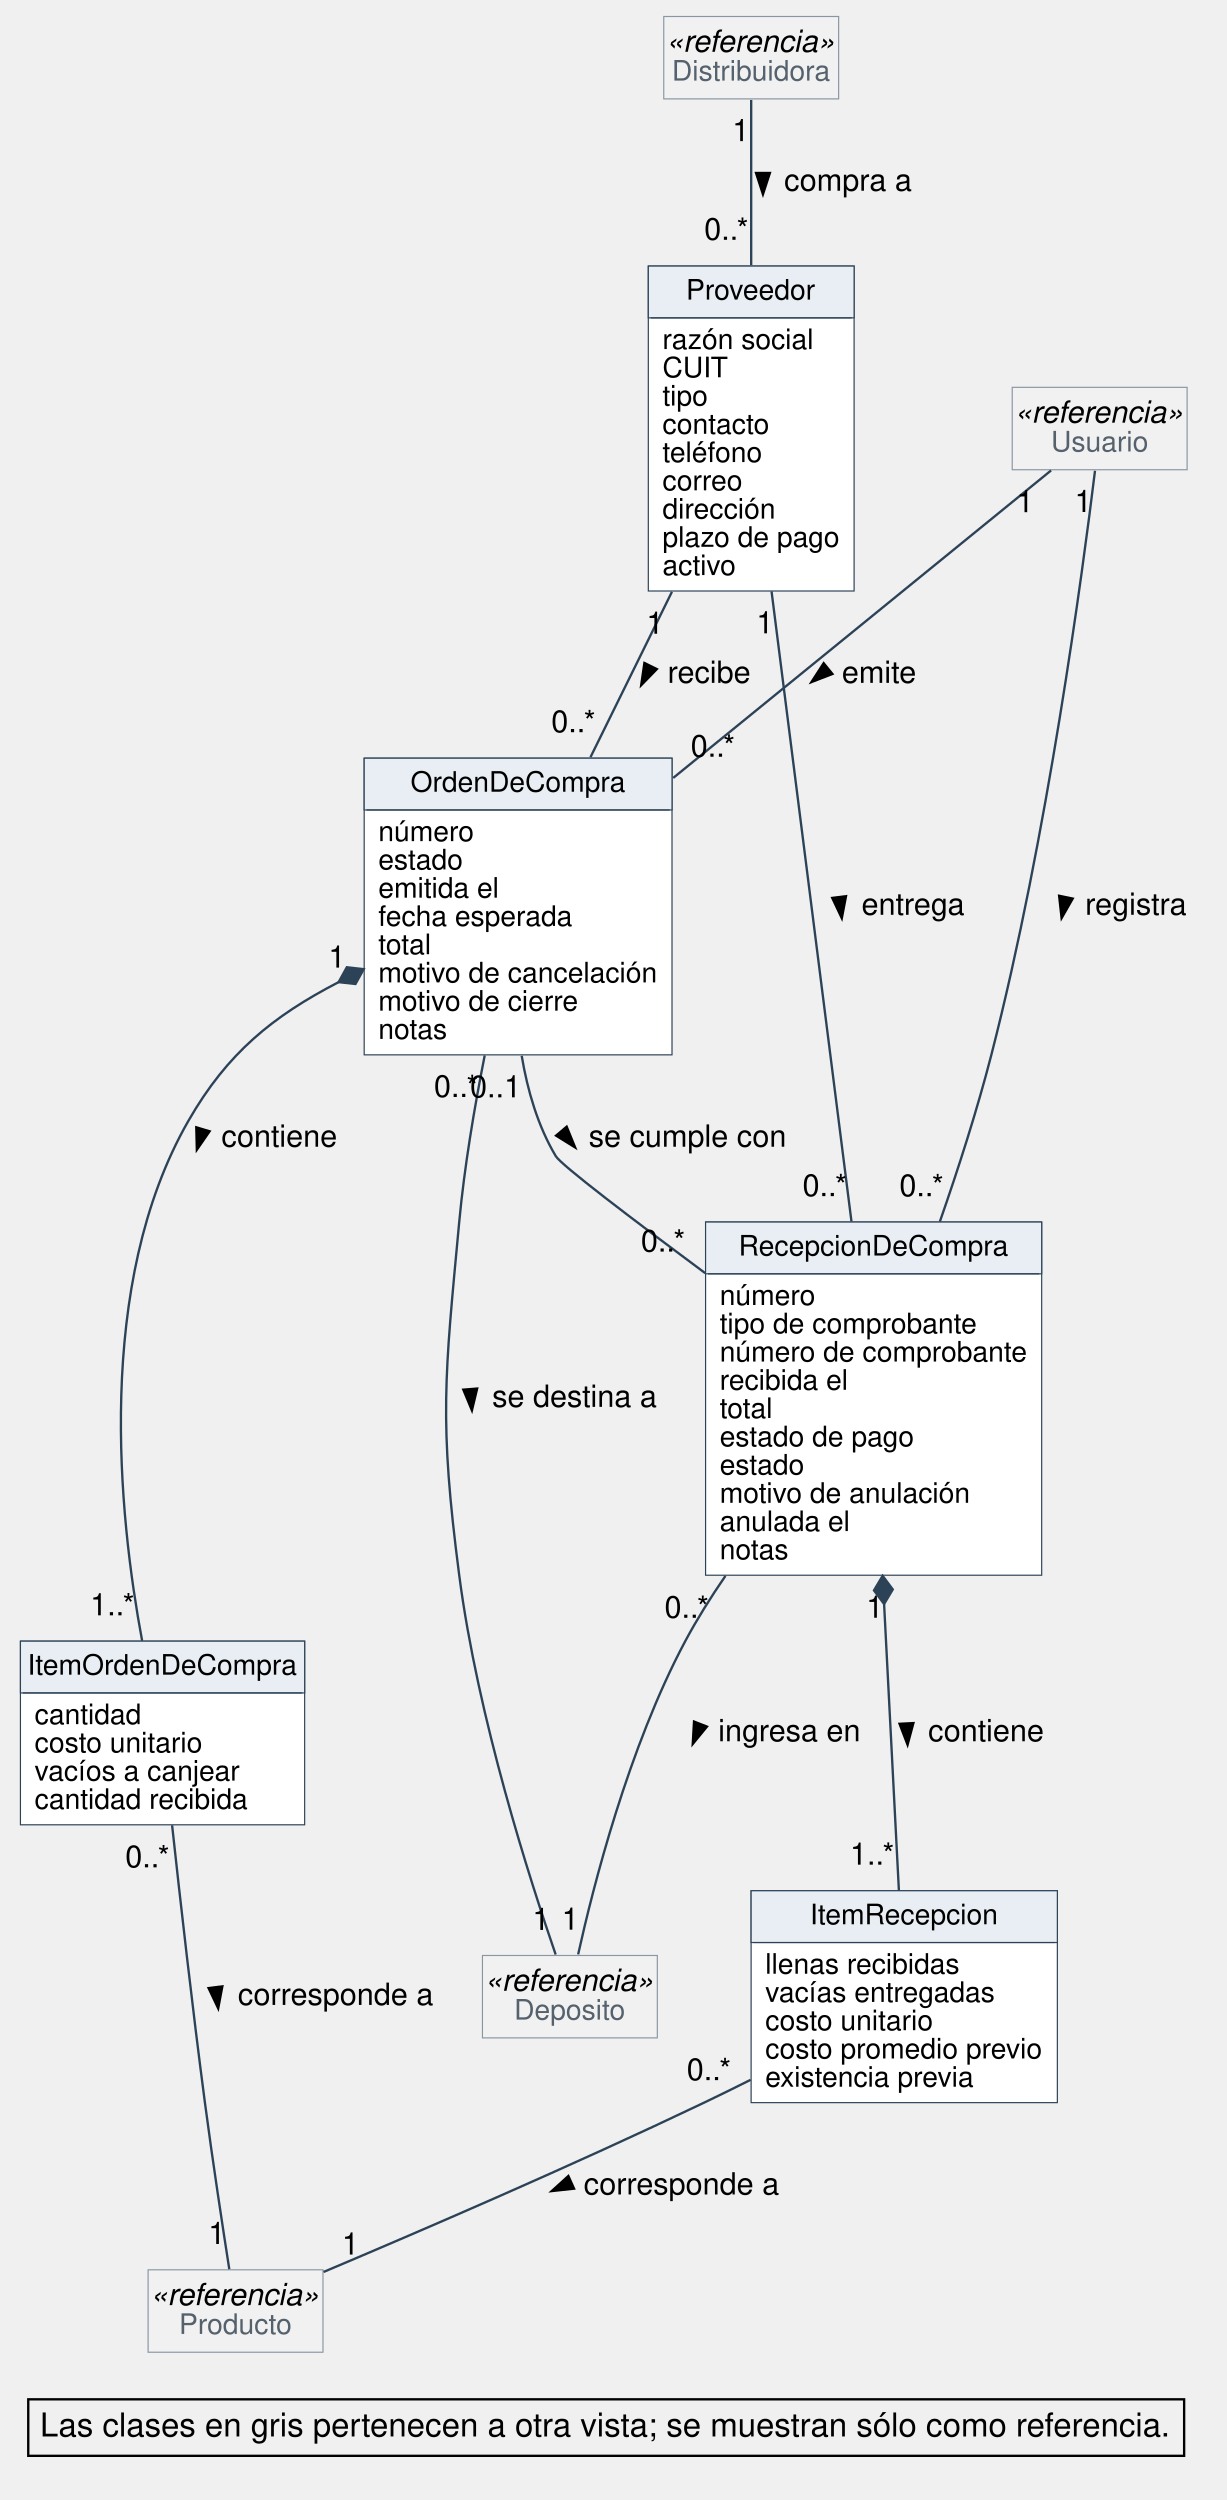
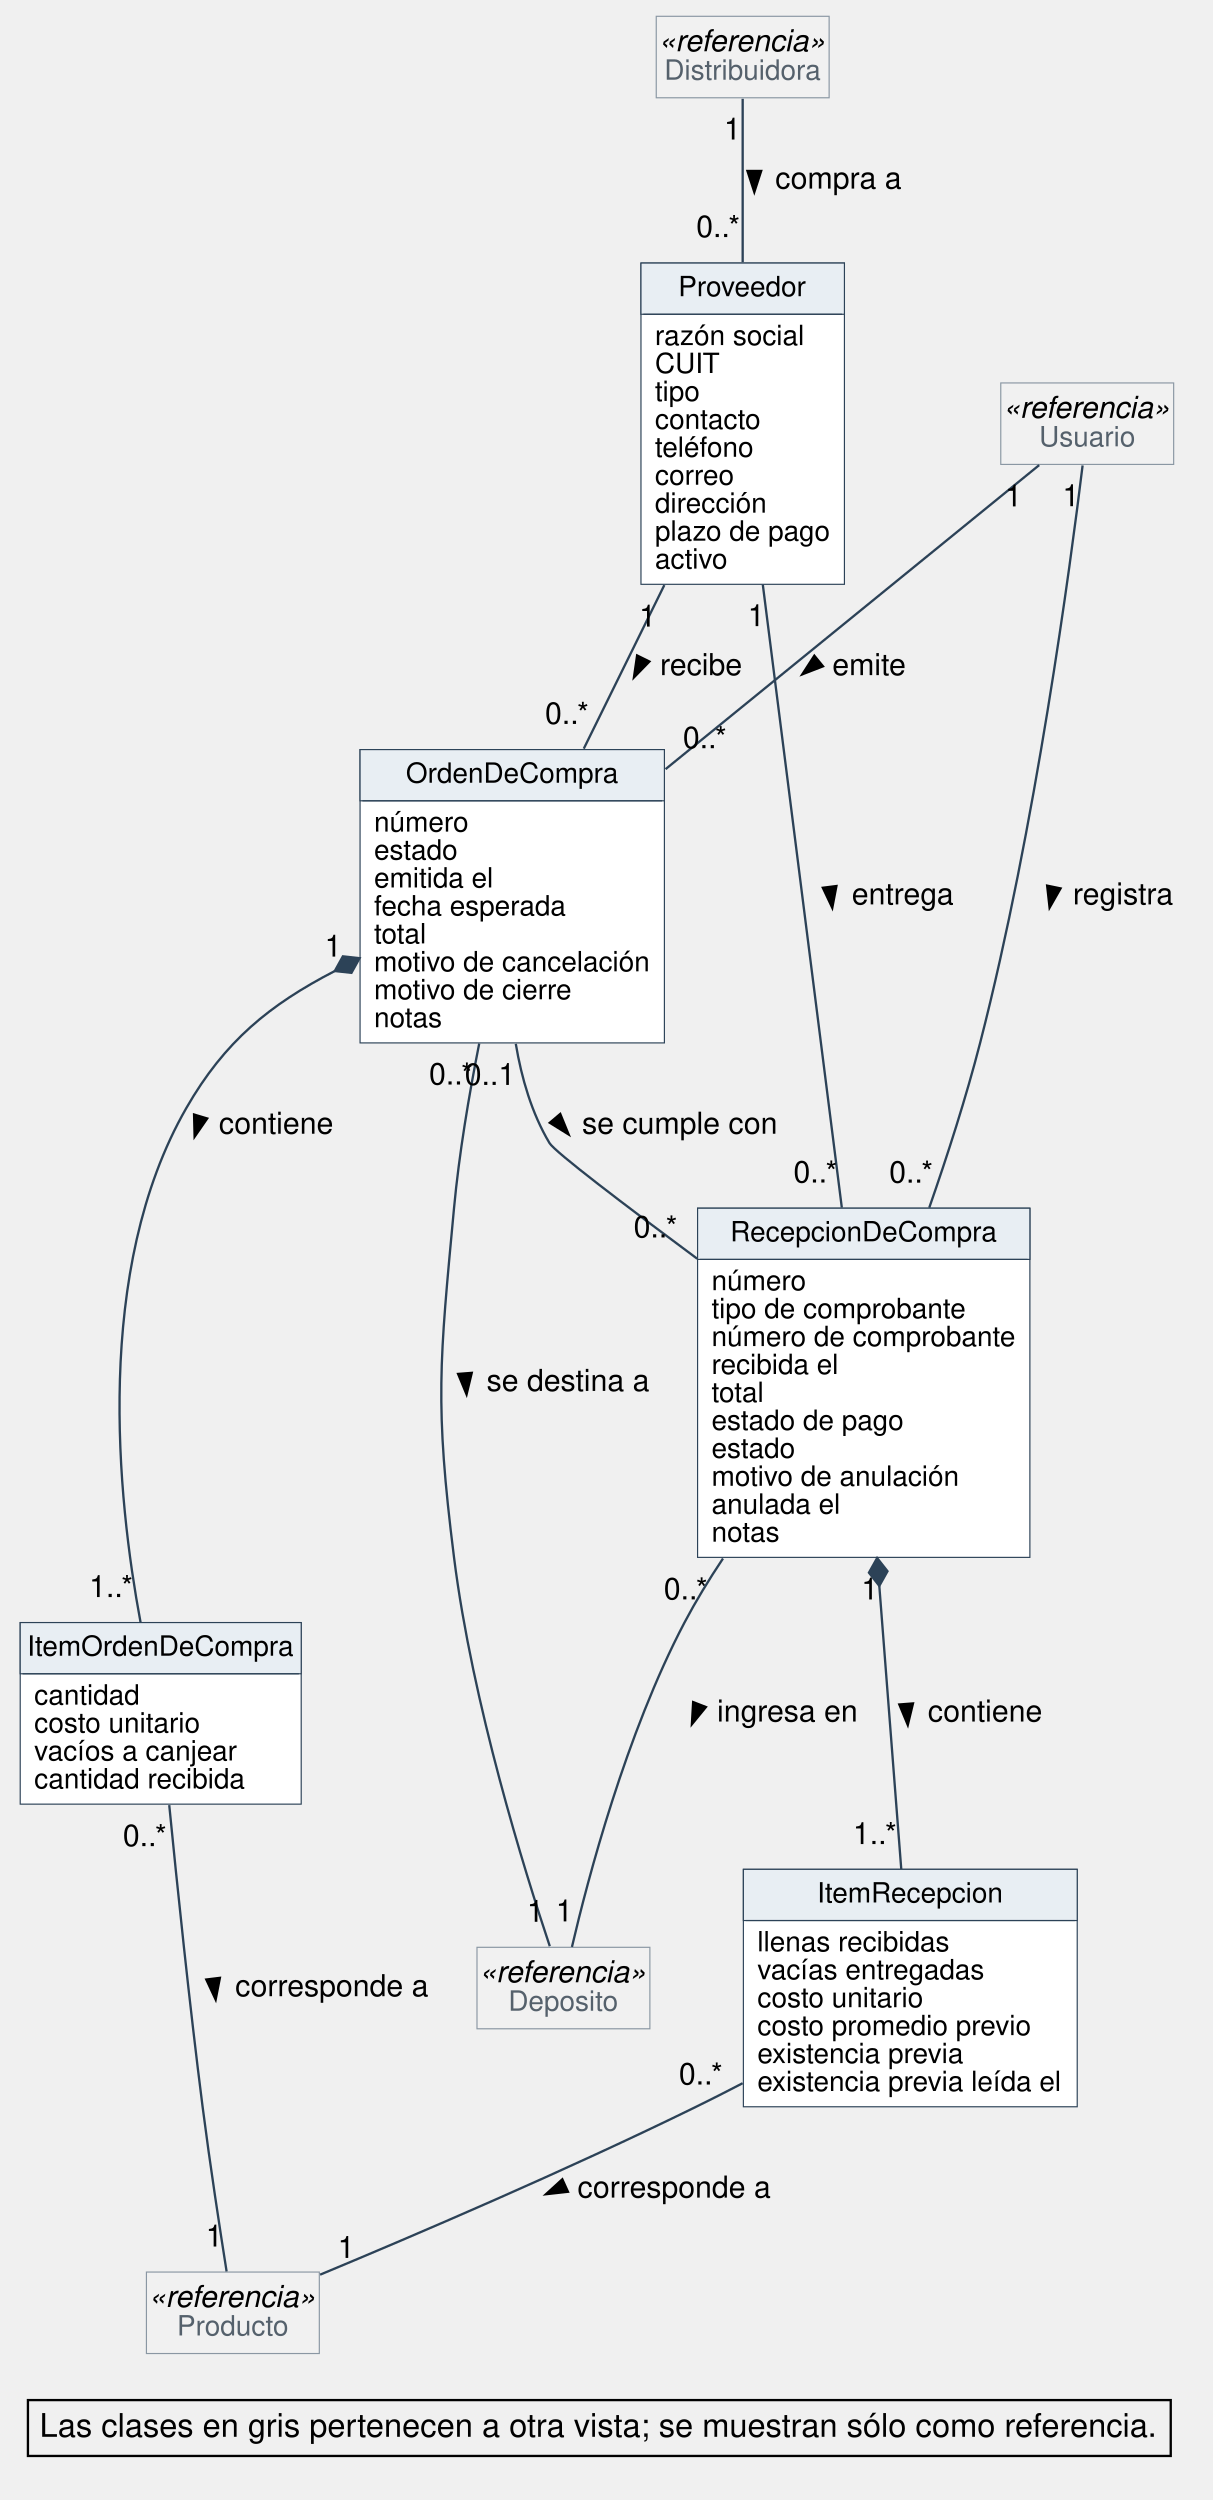
- <svg xmlns="http://www.w3.org/2000/svg" version="1.1" data-diagram-type="CLASS" style="width:814px;height:1659px;background:#FFFFFF;" width="814.063px" height="1659.375px" viewBox="0 0 814 1659" zoomAndPan="magnify" preserveAspectRatio="none" contentStyleType="text/css">
+ <svg xmlns="http://www.w3.org/2000/svg" version="1.1" data-diagram-type="CLASS" style="width:814px;height:1678px;background:#FFFFFF;" width="814.063px" height="1678.125px" viewBox="0 0 814 1678" zoomAndPan="magnify" preserveAspectRatio="none" contentStyleType="text/css">
  <defs />
  <g font-family="sans-serif" lengthAdjust="spacing">
    <g class="entity" data-qualified-name="Proveedor" id="ent0001" data-source-line="37">
      <rect x="430.219" y="176.563" width="136.56" height="215.625" fill="#FFF" style="stroke:#2C4257;stroke-width:0.781;" />
      <rect x="430.219" y="176.563" width="136.56" height="34.375" fill="#E8EEF3" style="stroke:#2C4257;stroke-width:0.781;" />
      <text x="455.245" y="198.813" fill="#000" font-size="18.75" textLength="86.508" font-family="Helvetica">Proveedor</text>
      <line x1="431.781" y1="210.938" x2="565.216" y2="210.938" style="stroke:#2C4257;stroke-width:0.781;" />
      <text x="439.594" y="231.625" fill="#000" font-size="18.75" textLength="100.049" font-family="Helvetica">razón social</text>
      <text x="439.594" y="250.375" fill="#000" font-size="18.75" textLength="43.744" font-family="Helvetica">CUIT</text>
      <text x="439.594" y="269.125" fill="#000" font-size="18.75" textLength="30.231" font-family="Helvetica">tipo</text>
      <text x="439.594" y="287.875" fill="#000" font-size="18.75" textLength="70.88" font-family="Helvetica">contacto</text>
      <text x="439.594" y="306.625" fill="#000" font-size="18.75" textLength="66.724" font-family="Helvetica">teléfono</text>
      <text x="439.594" y="325.375" fill="#000" font-size="18.75" textLength="53.146" font-family="Helvetica">correo</text>
      <text x="439.594" y="344.125" fill="#000" font-size="18.75" textLength="75.037" font-family="Helvetica">dirección</text>
      <text x="439.594" y="362.875" fill="#000" font-size="18.75" textLength="117.81" font-family="Helvetica">plazo de pago</text>
      <text x="439.594" y="381.625" fill="#000" font-size="18.75" textLength="48.981" font-family="Helvetica">activo</text>
    </g>
    <g class="entity" data-qualified-name="OrdenDeCompra" id="ent0002" data-source-line="48">
      <rect x="241.672" y="503.125" width="204.272" height="196.875" fill="#FFF" style="stroke:#2C4257;stroke-width:0.781;" />
      <rect x="241.672" y="503.125" width="204.272" height="34.375" fill="#E8EEF3" style="stroke:#2C4257;stroke-width:0.781;" />
      <text x="272.424" y="525.375" fill="#000" font-size="18.75" textLength="142.767" font-family="Helvetica">OrdenDeCompra</text>
      <line x1="243.234" y1="537.5" x2="444.382" y2="537.5" style="stroke:#2C4257;stroke-width:0.781;" />
      <text x="251.047" y="558.188" fill="#000" font-size="18.75" textLength="63.574" font-family="Helvetica">número</text>
      <text x="251.047" y="576.938" fill="#000" font-size="18.75" textLength="56.296" font-family="Helvetica">estado</text>
      <text x="251.047" y="595.688" fill="#000" font-size="18.75" textLength="80.246" font-family="Helvetica">emitida el</text>
      <text x="251.047" y="614.438" fill="#000" font-size="18.75" textLength="129.263" font-family="Helvetica">fecha esperada</text>
      <text x="251.047" y="633.188" fill="#000" font-size="18.75" textLength="35.44" font-family="Helvetica">total</text>
      <text x="251.047" y="651.938" fill="#000" font-size="18.75" textLength="185.522" font-family="Helvetica">motivo de cancelación</text>
      <text x="251.047" y="670.688" fill="#000" font-size="18.75" textLength="133.383" font-family="Helvetica">motivo de cierre</text>
      <text x="251.047" y="689.438" fill="#000" font-size="18.75" textLength="45.868" font-family="Helvetica">notas</text>
    </g>
    <g class="entity" data-qualified-name="ItemOrdenDeCompra" id="ent0003" data-source-line="58">
      <rect x="13.563" y="1089.063" width="188.608" height="121.875" fill="#FFF" style="stroke:#2C4257;stroke-width:0.781;" />
      <rect x="13.563" y="1089.063" width="188.608" height="34.375" fill="#E8EEF3" style="stroke:#2C4257;stroke-width:0.781;" />
      <text x="18.25" y="1111.313" fill="#000" font-size="18.75" textLength="179.233" font-family="Helvetica">ItemOrdenDeCompra</text>
      <line x1="15.125" y1="1123.438" x2="200.608" y2="1123.438" style="stroke:#2C4257;stroke-width:0.781;" />
      <text x="22.938" y="1144.125" fill="#000" font-size="18.75" textLength="70.889" font-family="Helvetica">cantidad</text>
      <text x="22.938" y="1162.875" fill="#000" font-size="18.75" textLength="111.52" font-family="Helvetica">costo unitario</text>
      <text x="22.938" y="1181.625" fill="#000" font-size="18.75" textLength="136.533" font-family="Helvetica">vacíos a canjear</text>
      <text x="22.938" y="1200.375" fill="#000" font-size="18.75" textLength="141.76" font-family="Helvetica">cantidad recibida</text>
    </g>
    <g class="entity" data-qualified-name="RecepcionDeCompra" id="ent0004" data-source-line="64">
      <rect x="468.219" y="810.938" width="223.041" height="234.375" fill="#FFF" style="stroke:#2C4257;stroke-width:0.781;" />
      <rect x="468.219" y="810.938" width="223.041" height="34.375" fill="#E8EEF3" style="stroke:#2C4257;stroke-width:0.781;" />
      <text x="490.114" y="833.188" fill="#000" font-size="18.75" textLength="179.251" font-family="Helvetica">RecepcionDeCompra</text>
      <line x1="469.781" y1="845.313" x2="689.697" y2="845.313" style="stroke:#2C4257;stroke-width:0.781;" />
      <text x="477.594" y="866" fill="#000" font-size="18.75" textLength="63.574" font-family="Helvetica">número</text>
      <text x="477.594" y="884.75" fill="#000" font-size="18.75" textLength="170.947" font-family="Helvetica">tipo de comprobante</text>
      <text x="477.594" y="903.5" fill="#000" font-size="18.75" textLength="204.291" font-family="Helvetica">número de comprobante</text>
      <text x="477.594" y="922.25" fill="#000" font-size="18.75" textLength="85.464" font-family="Helvetica">recibida el</text>
      <text x="477.594" y="941" fill="#000" font-size="18.75" textLength="35.44" font-family="Helvetica">total</text>
      <text x="477.594" y="959.75" fill="#000" font-size="18.75" textLength="129.282" font-family="Helvetica">estado de pago</text>
      <text x="477.594" y="978.5" fill="#000" font-size="18.75" textLength="56.296" font-family="Helvetica">estado</text>
      <text x="477.594" y="997.25" fill="#000" font-size="18.75" textLength="166.772" font-family="Helvetica">motivo de anulación</text>
      <text x="477.594" y="1016" fill="#000" font-size="18.75" textLength="86.536" font-family="Helvetica">anulada el</text>
      <text x="477.594" y="1034.75" fill="#000" font-size="18.75" textLength="45.868" font-family="Helvetica">notas</text>
    </g>
    <g class="entity" data-qualified-name="ItemRecepcion" id="ent0005" data-source-line="76">
-       <rect x="498.438" y="1254.688" width="203.22" height="140.625" fill="#FFF" style="stroke:#2C4257;stroke-width:0.781;" />
-       <rect x="498.438" y="1254.688" width="203.22" height="34.375" fill="#E8EEF3" style="stroke:#2C4257;stroke-width:0.781;" />
-       <text x="537.517" y="1276.938" fill="#000" font-size="18.75" textLength="125.061" font-family="Helvetica">ItemRecepcion</text>
-       <line x1="500" y1="1289.063" x2="700.095" y2="1289.063" style="stroke:#2C4257;stroke-width:0.781;" />
-       <text x="507.813" y="1309.75" fill="#000" font-size="18.75" textLength="129.236" font-family="Helvetica">llenas recibidas</text>
-       <text x="507.813" y="1328.5" fill="#000" font-size="18.75" textLength="153.223" font-family="Helvetica">vacías entregadas</text>
-       <text x="507.813" y="1347.25" fill="#000" font-size="18.75" textLength="111.52" font-family="Helvetica">costo unitario</text>
-       <text x="507.813" y="1366" fill="#000" font-size="18.75" textLength="184.47" font-family="Helvetica">costo promedio previo</text>
-       <text x="507.813" y="1384.75" fill="#000" font-size="18.75" textLength="139.655" font-family="Helvetica">existencia previa</text>
+       <rect x="498.953" y="1254.688" width="224.075" height="159.375" fill="#FFF" style="stroke:#2C4257;stroke-width:0.781;" />
+       <rect x="498.953" y="1254.688" width="224.075" height="34.375" fill="#E8EEF3" style="stroke:#2C4257;stroke-width:0.781;" />
+       <text x="548.46" y="1276.938" fill="#000" font-size="18.75" textLength="125.061" font-family="Helvetica">ItemRecepcion</text>
+       <line x1="500.516" y1="1289.063" x2="721.466" y2="1289.063" style="stroke:#2C4257;stroke-width:0.781;" />
+       <text x="508.328" y="1309.75" fill="#000" font-size="18.75" textLength="129.236" font-family="Helvetica">llenas recibidas</text>
+       <text x="508.328" y="1328.5" fill="#000" font-size="18.75" textLength="153.223" font-family="Helvetica">vacías entregadas</text>
+       <text x="508.328" y="1347.25" fill="#000" font-size="18.75" textLength="111.52" font-family="Helvetica">costo unitario</text>
+       <text x="508.328" y="1366" fill="#000" font-size="18.75" textLength="184.47" font-family="Helvetica">costo promedio previo</text>
+       <text x="508.328" y="1384.75" fill="#000" font-size="18.75" textLength="139.655" font-family="Helvetica">existencia previa</text>
+       <text x="508.328" y="1403.5" fill="#000" font-size="18.75" textLength="205.325" font-family="Helvetica">existencia previa leída el</text>
    </g>
-     <g class="entity" data-qualified-name="Deposito" id="ent0006" data-source-line="83">
-       <rect x="320.156" y="1297.656" width="116.044" height="54.688" fill="#F1F1F1" style="stroke:#8A97A3;stroke-width:0.781;" />
-       <text x="321.719" y="1321.11" fill="#000" font-size="20.313" textLength="112.919" font-style="italic" font-family="Helvetica">«referencia»</text>
-       <text x="341.177" y="1340.219" fill="#55616C" font-size="18.75" textLength="74.002" font-family="Helvetica">Deposito</text>
+     <g class="entity" data-qualified-name="Deposito" id="ent0006" data-source-line="84">
+       <rect x="320.156" y="1307.031" width="116.044" height="54.688" fill="#F1F1F1" style="stroke:#8A97A3;stroke-width:0.781;" />
+       <text x="321.719" y="1330.485" fill="#000" font-size="20.313" textLength="112.919" font-style="italic" font-family="Helvetica">«referencia»</text>
+       <text x="341.177" y="1349.594" fill="#55616C" font-size="18.75" textLength="74.002" font-family="Helvetica">Deposito</text>
    </g>
-     <g class="entity" data-qualified-name="Producto" id="ent0007" data-source-line="84">
-       <rect x="98.281" y="1506.25" width="116.044" height="54.688" fill="#F1F1F1" style="stroke:#8A97A3;stroke-width:0.781;" />
-       <text x="99.844" y="1529.704" fill="#000" font-size="20.313" textLength="112.919" font-style="italic" font-family="Helvetica">«referencia»</text>
-       <text x="118.78" y="1548.813" fill="#55616C" font-size="18.75" textLength="75.046" font-family="Helvetica">Producto</text>
+     <g class="entity" data-qualified-name="Producto" id="ent0007" data-source-line="85">
+       <rect x="98.281" y="1525" width="116.044" height="54.688" fill="#F1F1F1" style="stroke:#8A97A3;stroke-width:0.781;" />
+       <text x="99.844" y="1548.454" fill="#000" font-size="20.313" textLength="112.919" font-style="italic" font-family="Helvetica">«referencia»</text>
+       <text x="118.78" y="1567.563" fill="#55616C" font-size="18.75" textLength="75.046" font-family="Helvetica">Producto</text>
    </g>
-     <g class="entity" data-qualified-name="Usuario" id="ent0008" data-source-line="85">
+     <g class="entity" data-qualified-name="Usuario" id="ent0008" data-source-line="86">
      <rect x="671.719" y="257.031" width="116.044" height="54.688" fill="#F1F1F1" style="stroke:#8A97A3;stroke-width:0.781;" />
      <text x="673.281" y="280.485" fill="#000" font-size="20.313" textLength="112.919" font-style="italic" font-family="Helvetica">«referencia»</text>
      <text x="697.436" y="299.594" fill="#55616C" font-size="18.75" textLength="64.609" font-family="Helvetica">Usuario</text>
    </g>
-     <g class="entity" data-qualified-name="Distribuidora" id="ent0009" data-source-line="86">
+     <g class="entity" data-qualified-name="Distribuidora" id="ent0009" data-source-line="87">
      <rect x="440.469" y="10.938" width="116.044" height="54.688" fill="#F1F1F1" style="stroke:#8A97A3;stroke-width:0.781;" />
      <text x="442.031" y="34.391" fill="#000" font-size="20.313" textLength="112.919" font-style="italic" font-family="Helvetica">«referencia»</text>
      <text x="445.866" y="53.5" fill="#55616C" font-size="18.75" textLength="105.249" font-family="Helvetica">Distribuidora</text>
    </g>
-     <g class="link" data-entity-1="ent0009" data-entity-2="ent0001" id="lnk10" data-source-line="89" data-link-type="association">
-       <path d="M498.484,66.313 C498.484,92.875 498.484,135.563 498.484,176.031" style="stroke:#2C4257;stroke-width:1.563;" fill="none" id="Distribuidora-Proveedor" codeLine="89" />
+     <g class="link" data-entity-1="ent0009" data-entity-2="ent0001" id="lnk10" data-source-line="90" data-link-type="association">
+       <path d="M498.484,66.313 C498.484,92.875 498.484,135.563 498.484,176.031" style="stroke:#2C4257;stroke-width:1.563;" fill="none" id="Distribuidora-Proveedor" codeLine="90" />
      <polygon points="506.297,128.906,510.889,114.773,501.705,114.773,506.297,128.906" fill="#000" style="stroke:#000;stroke-width:1.563;stroke-linejoin:miter;stroke-miterlimit:10;" />
      <text x="520.359" y="126.579" fill="#000" font-size="20.313" textLength="84.672" font-family="Helvetica">compra a</text>
      <text x="485.925" y="93.648" fill="#000" font-size="20.313" font-family="Helvetica">1</text>
      <text x="467.306" y="159.139" fill="#000" font-size="20.313" textLength="30.489" font-family="Helvetica">0..*</text>
    </g>
-     <g class="link" data-entity-1="ent0001" data-entity-2="ent0002" id="lnk11" data-source-line="90" data-link-type="association">
-       <path d="M445.906,392.703 C428.391,428.266 408.984,467.672 391.828,502.5" style="stroke:#2C4257;stroke-width:1.563;" fill="none" id="Proveedor-OrdenDeCompra" codeLine="90" />
+     <g class="link" data-entity-1="ent0001" data-entity-2="ent0002" id="lnk11" data-source-line="91" data-link-type="association">
+       <path d="M445.906,392.703 C428.391,428.266 408.984,467.672 391.828,502.5" style="stroke:#2C4257;stroke-width:1.563;" fill="none" id="Proveedor-OrdenDeCompra" codeLine="91" />
      <polygon points="425.501,454.665,435.865,444.015,427.626,439.957,425.501,454.665" fill="#000" style="stroke:#000;stroke-width:1.563;stroke-linejoin:miter;stroke-miterlimit:10;" />
      <text x="443.016" y="453.141" fill="#000" font-size="20.313" textLength="55.324" font-family="Helvetica">recibe</text>
      <text x="429" y="420.563" fill="#000" font-size="20.313" font-family="Helvetica">1</text>
      <text x="365.813" y="485.883" fill="#000" font-size="20.313" textLength="30.489" font-family="Helvetica">0..*</text>
    </g>
-     <g class="link" data-entity-1="ent0002" data-entity-2="ent0006" id="lnk12" data-source-line="91" data-link-type="association">
-       <path d="M321.656,700.391 C314.781,735.078 308.125,774.563 304.734,810.938 C295.078,914.656 291.328,942.016 304.734,1045.313 C317.016,1139.906 351.859,1248.172 368.75,1297.047" style="stroke:#2C4257;stroke-width:1.563;" fill="none" id="OrdenDeCompra-Deposito" codeLine="91" />
-       <polygon points="313.162,935.913,316.627,921.463,307.472,922.185,313.162,935.913" fill="#000" style="stroke:#000;stroke-width:1.563;stroke-linejoin:miter;stroke-miterlimit:10;" />
+     <g class="link" data-entity-1="ent0002" data-entity-2="ent0006" id="lnk12" data-source-line="92" data-link-type="association">
+       <path d="M321.656,700.391 C314.781,735.078 308.125,774.563 304.734,810.938 C295.078,914.656 291.75,941.953 304.734,1045.313 C317.078,1143.453 352.219,1256.094 369.016,1306.297" style="stroke:#2C4257;stroke-width:1.563;" fill="none" id="OrdenDeCompra-Deposito" codeLine="92" />
+       <polygon points="313.156,935.914,316.633,921.466,307.476,922.182,313.156,935.914" fill="#000" style="stroke:#000;stroke-width:1.563;stroke-linejoin:miter;stroke-miterlimit:10;" />
      <text x="326.609" y="933.61" fill="#000" font-size="20.313" textLength="109.537" font-family="Helvetica">se destina a</text>
      <text x="287.966" y="727.952" fill="#000" font-size="20.313" textLength="30.489" font-family="Helvetica">0..*</text>
-       <text x="353.305" y="1280.704" fill="#000" font-size="20.313" font-family="Helvetica">1</text>
+       <text x="353.652" y="1289.916" fill="#000" font-size="20.313" font-family="Helvetica">1</text>
    </g>
-     <g class="link" data-entity-1="ent0002" data-entity-2="ent0003" id="lnk13" data-source-line="92" data-link-type="composition">
-       <path d="M224.697,651.752 C181.009,674.393 150.891,698.719 125.047,743.75 C62.75,852.313 78.781,1005.562 94.328,1088.859" style="stroke:#2C4257;stroke-width:1.563;" fill="none" id="OrdenDeCompra-backto-ItemOrdenDeCompra" codeLine="92" />
+     <g class="link" data-entity-1="ent0002" data-entity-2="ent0003" id="lnk13" data-source-line="93" data-link-type="composition">
+       <path d="M224.697,651.752 C181.009,674.393 150.891,698.719 125.047,743.75 C62.75,852.313 78.781,1005.562 94.328,1088.859" style="stroke:#2C4257;stroke-width:1.563;" fill="none" id="OrdenDeCompra-backto-ItemOrdenDeCompra" codeLine="93" />
      <polygon points="241.344,643.125,230.144,641.89,224.697,651.752,235.896,652.988,241.344,643.125" fill="#2C4257" style="stroke:#2C4257;stroke-width:1.563;stroke-linejoin:miter;stroke-miterlimit:10;" />
      <polygon points="130.627,762.955,139.066,750.724,130.265,748.099,130.627,762.955" fill="#000" style="stroke:#000;stroke-width:1.563;stroke-linejoin:miter;stroke-miterlimit:10;" />
      <text x="146.922" y="760.954" fill="#000" font-size="20.313" textLength="76.797" font-family="Helvetica">contiene</text>
      <text x="217.947" y="642.085" fill="#000" font-size="20.313" font-family="Helvetica">1</text>
      <text x="59.831" y="1071.934" fill="#000" font-size="20.313" textLength="30.489" font-family="Helvetica">1..*</text>
    </g>
-     <g class="link" data-entity-1="ent0003" data-entity-2="ent0007" id="lnk14" data-source-line="93" data-link-type="association">
-       <path d="M114.203,1211.234 C119.578,1260.625 127.719,1332.594 135.984,1395.313 C141.078,1433.859 147.859,1478.359 152.156,1505.859" style="stroke:#2C4257;stroke-width:1.563;" fill="none" id="ItemOrdenDeCompra-Producto" codeLine="93" />
-       <polygon points="144.795,1332.748,147.544,1318.145,138.435,1319.318,144.795,1332.748" fill="#000" style="stroke:#000;stroke-width:1.563;stroke-linejoin:miter;stroke-miterlimit:10;" />
-       <text x="157.859" y="1330.485" fill="#000" font-size="20.313" textLength="129.859" font-family="Helvetica">corresponde a</text>
-       <text x="83.122" y="1239.146" fill="#000" font-size="20.313" textLength="30.489" font-family="Helvetica">0..*</text>
-       <text x="138.211" y="1489.11" fill="#000" font-size="20.313" font-family="Helvetica">1</text>
+     <g class="link" data-entity-1="ent0003" data-entity-2="ent0007" id="lnk14" data-source-line="94" data-link-type="association">
+       <path d="M113.594,1211.594 C118.844,1264.844 127.125,1344.734 135.984,1414.063 C140.922,1452.625 147.75,1497.125 152.094,1524.609" style="stroke:#2C4257;stroke-width:1.563;" fill="none" id="ItemOrdenDeCompra-Producto" codeLine="94" />
+       <polygon points="144.751,1342.129,147.583,1327.541,138.468,1328.662,144.751,1342.129" fill="#000" style="stroke:#000;stroke-width:1.563;stroke-linejoin:miter;stroke-miterlimit:10;" />
+       <text x="157.859" y="1339.86" fill="#000" font-size="20.313" textLength="129.859" font-family="Helvetica">corresponde a</text>
+       <text x="82.463" y="1239.118" fill="#000" font-size="20.313" textLength="30.489" font-family="Helvetica">0..*</text>
+       <text x="138.129" y="1507.86" fill="#000" font-size="20.313" font-family="Helvetica">1</text>
    </g>
-     <g class="link" data-entity-1="ent0008" data-entity-2="ent0002" id="lnk15" data-source-line="94" data-link-type="association">
-       <path d="M697.5,312.172 C642.969,356.547 530.313,448.219 446.719,516.25" style="stroke:#2C4257;stroke-width:1.563;" fill="none" id="Usuario-OrdenDeCompra" codeLine="94" />
+     <g class="link" data-entity-1="ent0008" data-entity-2="ent0002" id="lnk15" data-source-line="95" data-link-type="association">
+       <path d="M697.5,312.172 C642.969,356.547 530.313,448.219 446.719,516.25" style="stroke:#2C4257;stroke-width:1.563;" fill="none" id="Usuario-OrdenDeCompra" codeLine="95" />
      <polygon points="538.519,452.587,552.379,447.229,546.582,440.105,538.519,452.587" fill="#000" style="stroke:#000;stroke-width:1.563;stroke-linejoin:miter;stroke-miterlimit:10;" />
      <text x="558.641" y="453.141" fill="#000" font-size="20.313" textLength="49.67" font-family="Helvetica">emite</text>
      <text x="674.6" y="339.91" fill="#000" font-size="20.313" font-family="Helvetica">1</text>
      <text x="458.35" y="502.181" fill="#000" font-size="20.313" textLength="30.489" font-family="Helvetica">0..*</text>
    </g>
-     <g class="link" data-entity-1="ent0001" data-entity-2="ent0004" id="lnk16" data-source-line="95" data-link-type="association">
-       <path d="M512,392.437 C526.641,507.891 549.938,691.547 565.031,810.578" style="stroke:#2C4257;stroke-width:1.563;" fill="none" id="Proveedor-RecepcionDeCompra" codeLine="95" />
+     <g class="link" data-entity-1="ent0001" data-entity-2="ent0004" id="lnk16" data-source-line="96" data-link-type="association">
+       <path d="M512,392.437 C526.641,507.891 549.938,691.547 565.031,810.578" style="stroke:#2C4257;stroke-width:1.563;" fill="none" id="Proveedor-RecepcionDeCompra" codeLine="96" />
      <polygon points="558.624,609.313,561.401,594.715,552.29,595.87,558.624,609.313" fill="#000" style="stroke:#000;stroke-width:1.563;stroke-linejoin:miter;stroke-miterlimit:10;" />
      <text x="571.703" y="607.047" fill="#000" font-size="20.313" textLength="68.892" font-family="Helvetica">entrega</text>
      <text x="501.909" y="420.27" fill="#000" font-size="20.313" font-family="Helvetica">1</text>
      <text x="532.565" y="793.735" fill="#000" font-size="20.313" textLength="30.489" font-family="Helvetica">0..*</text>
    </g>
-     <g class="link" data-entity-1="ent0002" data-entity-2="ent0004" id="lnk17" data-source-line="96" data-link-type="association">
-       <path d="M346.203,700.625 C350.047,723.641 356.922,747.266 368.797,767.188 C372.344,773.125 419.281,808.781 467.984,844.875" style="stroke:#2C4257;stroke-width:1.563;" fill="none" id="OrdenDeCompra-RecepcionDeCompra" codeLine="96" />
+     <g class="link" data-entity-1="ent0002" data-entity-2="ent0004" id="lnk17" data-source-line="97" data-link-type="association">
+       <path d="M346.203,700.625 C350.047,723.641 356.922,747.266 368.797,767.188 C372.344,773.125 419.281,808.781 467.984,844.875" style="stroke:#2C4257;stroke-width:1.563;" fill="none" id="OrdenDeCompra-RecepcionDeCompra" codeLine="97" />
      <polygon points="381.649,761.438,376.041,747.677,369.023,753.602,381.649,761.438" fill="#000" style="stroke:#000;stroke-width:1.563;stroke-linejoin:miter;stroke-miterlimit:10;" />
      <text x="390.672" y="760.954" fill="#000" font-size="20.313" textLength="130.97" font-family="Helvetica">se cumple con</text>
      <text x="311.917" y="728.212" fill="#000" font-size="20.313" textLength="33.881" font-family="Helvetica">0..1</text>
      <text x="425.283" y="830.571" fill="#000" font-size="20.313" textLength="30.489" font-family="Helvetica">0..*</text>
    </g>
-     <g class="link" data-entity-1="ent0004" data-entity-2="ent0006" id="lnk18" data-source-line="97" data-link-type="association">
-       <path d="M481.406,1045.766 C471.672,1059.891 462.531,1074.484 454.734,1089.063 C417.047,1159.672 393.563,1252.188 383.656,1296.922" style="stroke:#2C4257;stroke-width:1.563;" fill="none" id="RecepcionDeCompra-Deposito" codeLine="97" />
-       <polygon points="459.713,1157.281,469.119,1145.775,460.56,1142.444,459.713,1157.281" fill="#000" style="stroke:#000;stroke-width:1.563;stroke-linejoin:miter;stroke-miterlimit:10;" />
-       <text x="476.609" y="1155.485" fill="#000" font-size="20.313" textLength="94.858" font-family="Helvetica">ingresa en</text>
-       <text x="440.97" y="1073.587" fill="#000" font-size="20.313" textLength="30.489" font-family="Helvetica">0..*</text>
-       <text x="372.777" y="1280.541" fill="#000" font-size="20.313" font-family="Helvetica">1</text>
+     <g class="link" data-entity-1="ent0004" data-entity-2="ent0006" id="lnk18" data-source-line="98" data-link-type="association">
+       <path d="M485.266,1046.078 C475.875,1060.141 467.016,1074.641 459.422,1089.063 C420.188,1163.672 394.594,1260.984 383.891,1306.797" style="stroke:#2C4257;stroke-width:1.563;" fill="none" id="RecepcionDeCompra-Deposito" codeLine="98" />
+       <polygon points="464.403,1157.281,473.805,1145.773,465.245,1142.445,464.403,1157.281" fill="#000" style="stroke:#000;stroke-width:1.563;stroke-linejoin:miter;stroke-miterlimit:10;" />
+       <text x="481.297" y="1155.485" fill="#000" font-size="20.313" textLength="94.858" font-family="Helvetica">ingresa en</text>
+       <text x="445.537" y="1073.529" fill="#000" font-size="20.313" textLength="30.489" font-family="Helvetica">0..*</text>
+       <text x="373.093" y="1289.626" fill="#000" font-size="20.313" font-family="Helvetica">1</text>
    </g>
-     <g class="link" data-entity-1="ent0004" data-entity-2="ent0005" id="lnk19" data-source-line="98" data-link-type="composition">
-       <path d="M586.685,1064.428 C590.185,1132.256 593.531,1196.844 596.5,1254.438" style="stroke:#2C4257;stroke-width:1.563;" fill="none" id="RecepcionDeCompra-backto-ItemRecepcion" codeLine="98" />
-       <polygon points="585.719,1045.703,579.96,1055.388,586.685,1064.428,592.444,1054.744,585.719,1045.703" fill="#2C4257" style="stroke:#2C4257;stroke-width:1.563;stroke-linejoin:miter;stroke-miterlimit:10;" />
-       <polygon points="602.262,1157.802,606.119,1143.451,596.947,1143.925,602.262,1157.802" fill="#000" style="stroke:#000;stroke-width:1.563;stroke-linejoin:miter;stroke-miterlimit:10;" />
-       <text x="615.922" y="1155.485" fill="#000" font-size="20.313" textLength="76.797" font-family="Helvetica">contiene</text>
-       <text x="574.847" y="1073.519" fill="#000" font-size="20.313" font-family="Helvetica">1</text>
-       <text x="564.058" y="1237.406" fill="#000" font-size="20.313" textLength="30.489" font-family="Helvetica">1..*</text>
+     <g class="link" data-entity-1="ent0004" data-entity-2="ent0005" id="lnk19" data-source-line="99" data-link-type="composition">
+       <path d="M590.186,1064.444 C595.39,1131.428 600.328,1195.188 604.922,1254.516" style="stroke:#2C4257;stroke-width:1.563;" fill="none" id="RecepcionDeCompra-backto-ItemRecepcion" codeLine="99" />
+       <polygon points="588.734,1045.75,583.229,1055.581,590.186,1064.444,595.692,1054.613,588.734,1045.75" fill="#2C4257" style="stroke:#2C4257;stroke-width:1.563;stroke-linejoin:miter;stroke-miterlimit:10;" />
+       <polygon points="609.307,1157.789,612.793,1143.344,603.636,1144.053,609.307,1157.789" fill="#000" style="stroke:#000;stroke-width:1.563;stroke-linejoin:miter;stroke-miterlimit:10;" />
+       <text x="622.766" y="1155.485" fill="#000" font-size="20.313" textLength="76.797" font-family="Helvetica">contiene</text>
+       <text x="578.15" y="1073.57" fill="#000" font-size="20.313" font-family="Helvetica">1</text>
+       <text x="572.478" y="1237.748" fill="#000" font-size="20.313" textLength="30.489" font-family="Helvetica">1..*</text>
    </g>
-     <g class="link" data-entity-1="ent0005" data-entity-2="ent0007" id="lnk20" data-source-line="99" data-link-type="association">
-       <path d="M498.141,1380.141 C487.75,1385.359 477.313,1390.5 467.234,1395.313 C380.25,1436.906 277.547,1481.141 214.688,1507.672" style="stroke:#2C4257;stroke-width:1.563;" fill="none" id="ItemRecepcion-Producto" codeLine="99" />
-       <polygon points="366.157,1453.987,380.929,1452.376,377.161,1444,366.157,1453.987" fill="#000" style="stroke:#000;stroke-width:1.563;stroke-linejoin:miter;stroke-miterlimit:10;" />
-       <text x="387.344" y="1456.266" fill="#000" font-size="20.313" textLength="129.859" font-family="Helvetica">corresponde a</text>
-       <text x="455.727" y="1380.389" fill="#000" font-size="20.313" textLength="30.489" font-family="Helvetica">0..*</text>
-       <text x="226.894" y="1496.123" fill="#000" font-size="20.313" font-family="Helvetica">1</text>
+     <g class="link" data-entity-1="ent0005" data-entity-2="ent0007" id="lnk20" data-source-line="100" data-link-type="association">
+       <path d="M498.453,1398.25 C487.969,1403.719 477.438,1409.063 467.234,1414.063 C380.672,1456.531 277.859,1500.516 214.844,1526.766" style="stroke:#2C4257;stroke-width:1.563;" fill="none" id="ItemRecepcion-Producto" codeLine="100" />
+       <polygon points="366.447,1472.756,381.215,1471.105,377.424,1462.74,366.447,1472.756" fill="#000" style="stroke:#000;stroke-width:1.563;stroke-linejoin:miter;stroke-miterlimit:10;" />
+       <text x="387.625" y="1475.016" fill="#000" font-size="20.313" textLength="129.859" font-family="Helvetica">corresponde a</text>
+       <text x="455.671" y="1399.118" fill="#000" font-size="20.313" textLength="30.489" font-family="Helvetica">0..*</text>
+       <text x="226.679" y="1515.506" fill="#000" font-size="20.313" font-family="Helvetica">1</text>
    </g>
-     <g class="link" data-entity-1="ent0008" data-entity-2="ent0004" id="lnk21" data-source-line="100" data-link-type="association">
-       <path d="M726.641,312.406 C718.578,378.516 694.969,555.859 657.859,700 C648.484,736.469 635.969,775.469 623.703,810.641" style="stroke:#2C4257;stroke-width:1.563;" fill="none" id="Usuario-RecepcionDeCompra" codeLine="100" />
+     <g class="link" data-entity-1="ent0008" data-entity-2="ent0004" id="lnk21" data-source-line="101" data-link-type="association">
+       <path d="M726.641,312.406 C718.578,378.516 694.969,555.859 657.859,700 C648.484,736.469 635.969,775.469 623.703,810.641" style="stroke:#2C4257;stroke-width:1.563;" fill="none" id="Usuario-RecepcionDeCompra" codeLine="101" />
      <polygon points="704.482,609.213,711.838,596.302,702.844,594.444,704.482,609.213" fill="#000" style="stroke:#000;stroke-width:1.563;stroke-linejoin:miter;stroke-miterlimit:10;" />
      <text x="720.125" y="607.047" fill="#000" font-size="20.313" textLength="67.731" font-family="Helvetica">registra</text>
      <text x="713.134" y="339.742" fill="#000" font-size="20.313" font-family="Helvetica">1</text>
      <text x="596.829" y="793.803" fill="#000" font-size="20.313" textLength="30.489" font-family="Helvetica">0..*</text>
    </g>
-     <g class="legend" data-source-line="102">
-       <rect x="18.75" y="1592.188" width="767.044" height="37.5" fill="none" style="stroke:#000;stroke-width:1.563;" />
-       <text x="26.563" y="1616.844" fill="#000" font-size="21.875" textLength="751.419" font-family="Helvetica">Las clases en gris pertenecen a otra vista; se muestran sólo como referencia.</text>
+     <g class="legend" data-source-line="103">
+       <rect x="18.75" y="1610.938" width="767.044" height="37.5" fill="none" style="stroke:#000;stroke-width:1.563;" />
+       <text x="26.563" y="1635.594" fill="#000" font-size="21.875" textLength="751.419" font-family="Helvetica">Las clases en gris pertenecen a otra vista; se muestran sólo como referencia.</text>
    </g>
  </g>
</svg>
